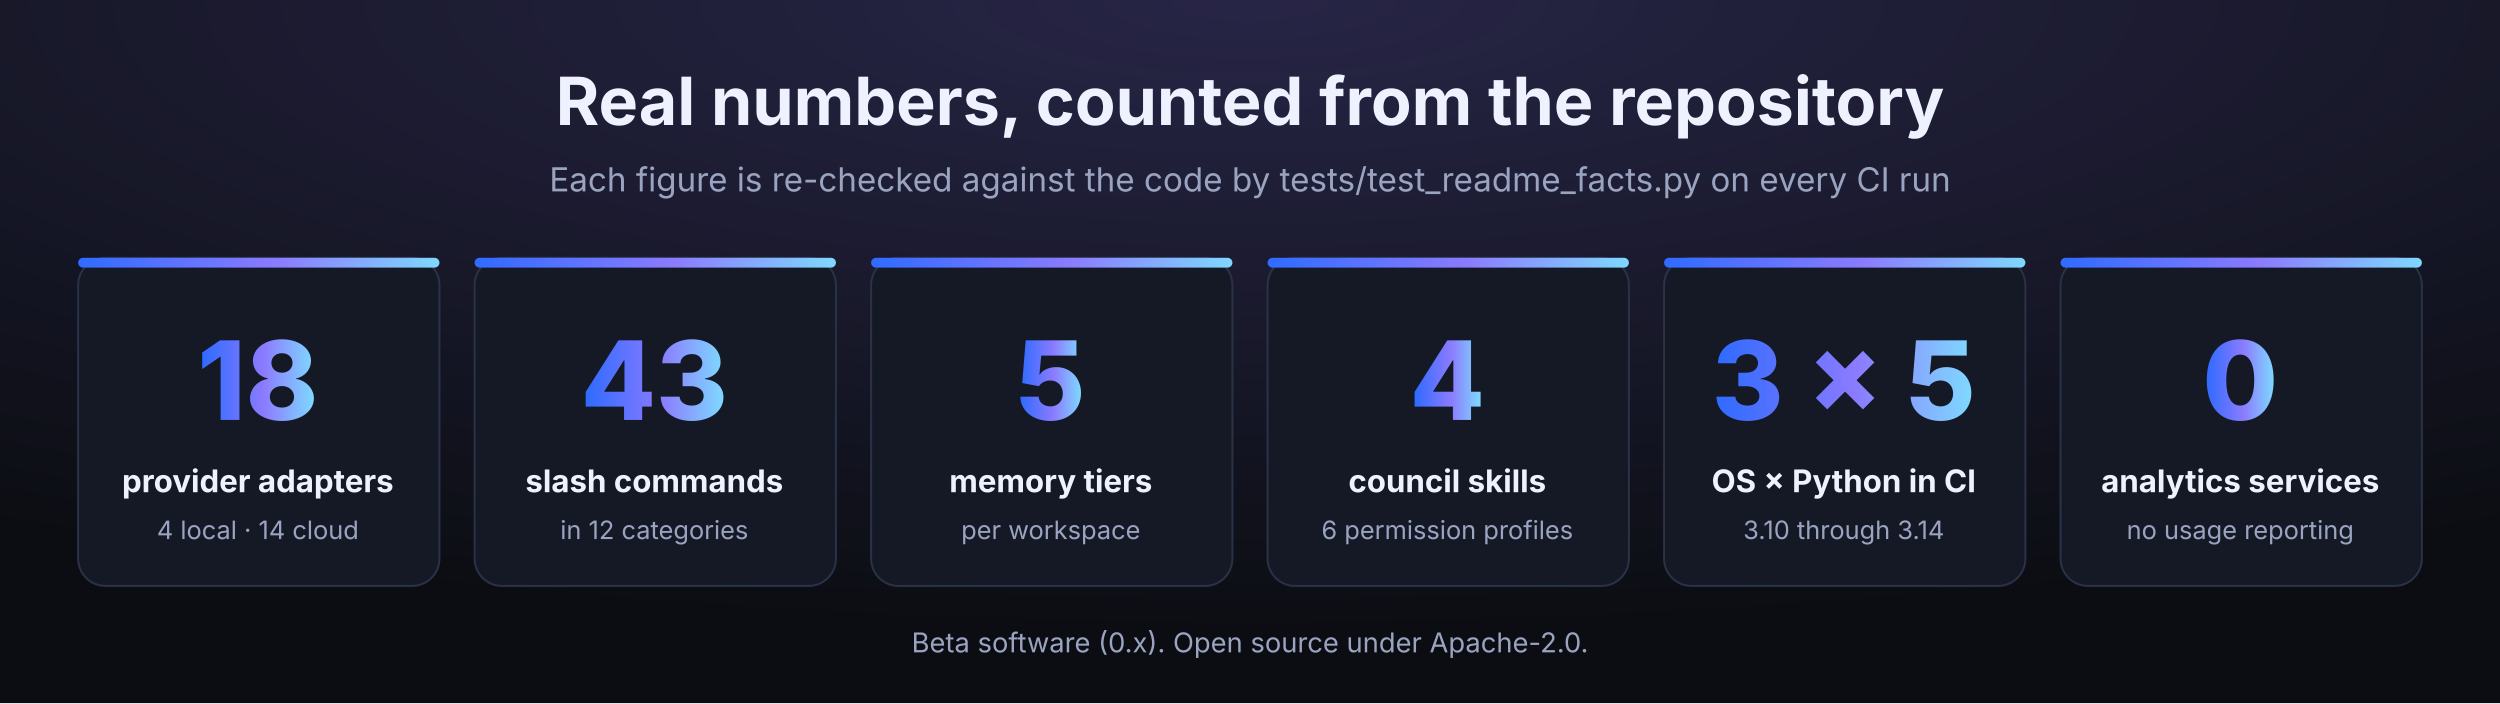
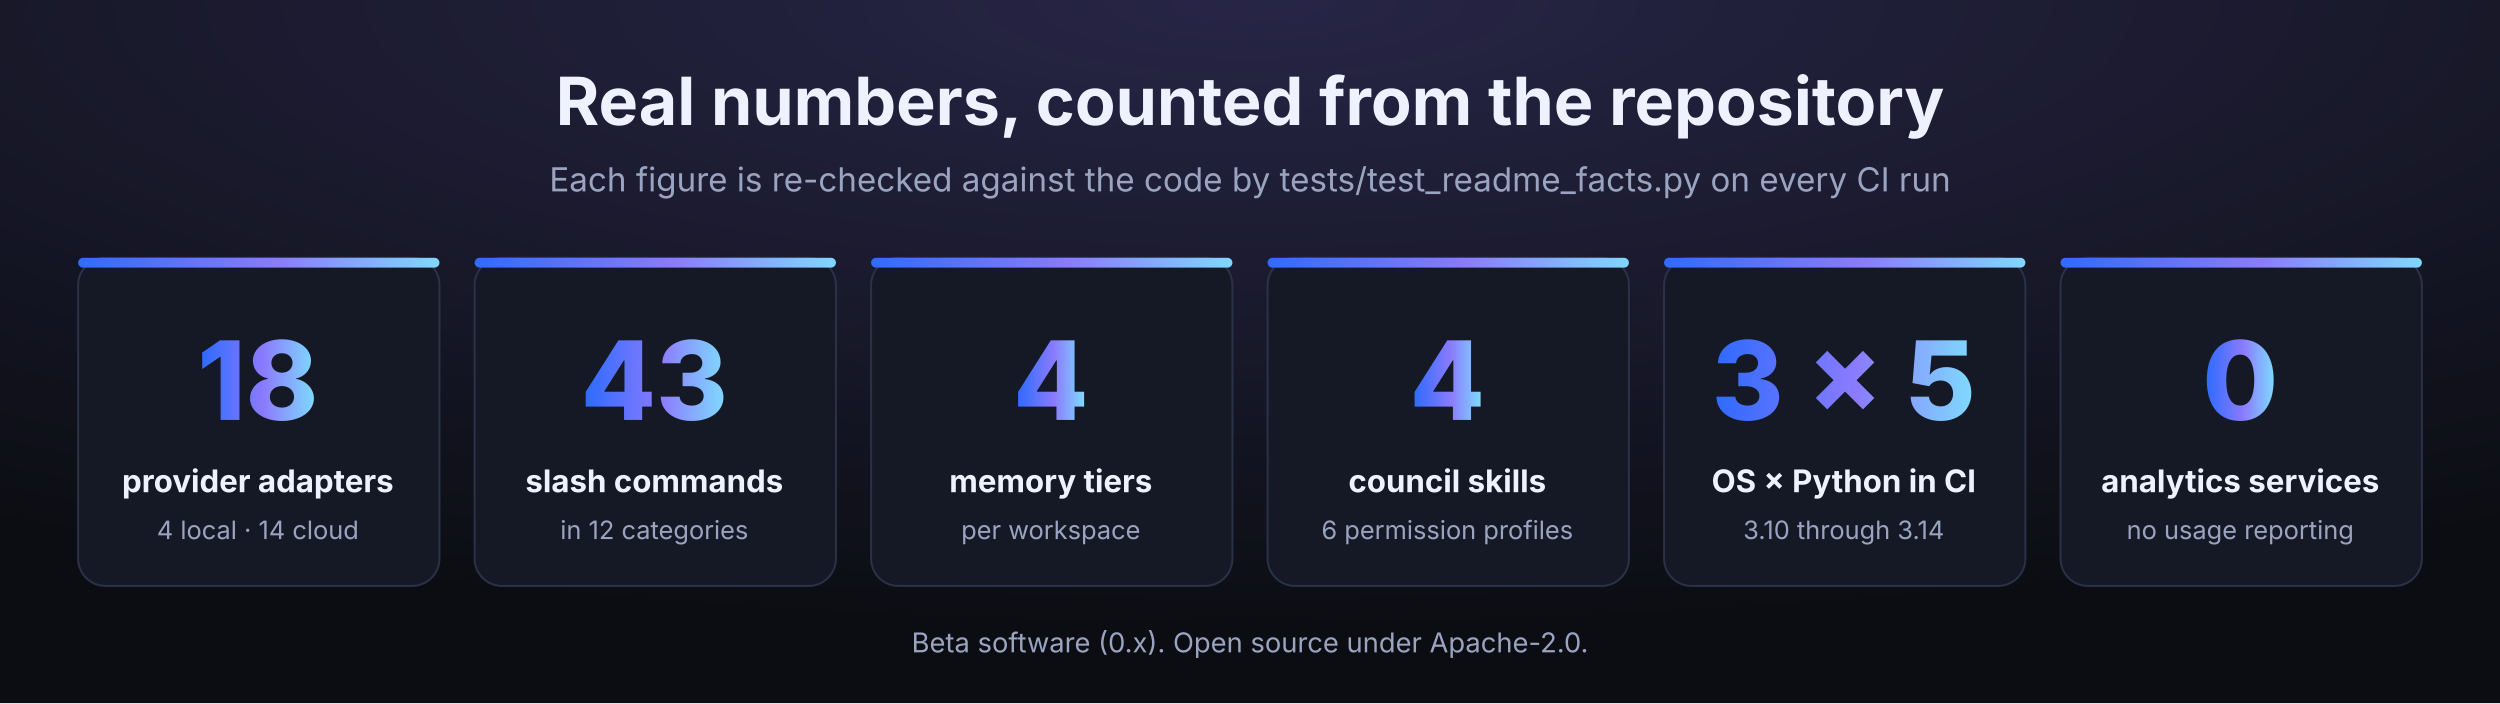
<svg xmlns="http://www.w3.org/2000/svg" viewBox="0 0 1280 360" role="img" aria-labelledby="t d">
  <defs>
    <linearGradient id="g" x1="0" y1="0" x2="1" y2="0">
      <stop offset="0" stop-color="#2f6bff" />
      <stop offset="0.55" stop-color="#8b7bff" />
      <stop offset="1" stop-color="#7fd8ff" />
    </linearGradient>
    <linearGradient id="gv" x1="0" y1="0" x2="0" y2="1">
      <stop offset="0" stop-color="#7fd8ff" />
      <stop offset="1" stop-color="#2f6bff" />
    </linearGradient>
    <radialGradient id="glow" cx="0.5" cy="0" r="0.9">
      <stop offset="0" stop-color="#8b7bff" stop-opacity="0.22" />
      <stop offset="1" stop-color="#8b7bff" stop-opacity="0" />
    </radialGradient>
  </defs>
  <rect width="1280" height="360" fill="#0b0d12" />
  <rect width="1280" height="360" fill="url(#glow)" />
  <text x="640" y="64" font-family="Inter, 'Segoe UI', system-ui, -apple-system, Helvetica, Arial, sans-serif" font-size="34" font-weight="700" fill="#eef2ff" text-anchor="middle">Real numbers, counted from the repository</text>
  <text x="640" y="98" font-family="Inter, 'Segoe UI', system-ui, -apple-system, Helvetica, Arial, sans-serif" font-size="17" font-weight="400" fill="#9aa4c0" text-anchor="middle">Each figure is re-checked against the code by tests/test_readme_facts.py on every CI run</text>
  <g data-fact="providers" data-value="18">
    <rect x="40" y="132" width="185" height="168" rx="14" fill="#151926" stroke="#2a3248" stroke-width="1" />
    <rect x="40" y="132" width="185" height="5" rx="2.5" fill="url(#g)" />
    <text x="132" y="215" font-family="Inter, 'Segoe UI', system-ui, -apple-system, Helvetica, Arial, sans-serif" font-size="56" font-weight="800" fill="url(#g)" text-anchor="middle">18</text>
    <text x="132" y="252" font-family="Inter, 'Segoe UI', system-ui, -apple-system, Helvetica, Arial, sans-serif" font-size="16" font-weight="700" fill="#eef2ff" text-anchor="middle">provider adapters</text>
    <text x="132" y="276" font-family="Inter, 'Segoe UI', system-ui, -apple-system, Helvetica, Arial, sans-serif" font-size="13" font-weight="400" fill="#9aa4c0" text-anchor="middle">4 local  ·  14 cloud</text>
  </g>
  <g data-fact="slash_commands" data-value="43">
    <rect x="243" y="132" width="185" height="168" rx="14" fill="#151926" stroke="#2a3248" stroke-width="1" />
    <rect x="243" y="132" width="185" height="5" rx="2.5" fill="url(#g)" />
    <text x="335" y="215" font-family="Inter, 'Segoe UI', system-ui, -apple-system, Helvetica, Arial, sans-serif" font-size="56" font-weight="800" fill="url(#g)" text-anchor="middle">43</text>
    <text x="335" y="252" font-family="Inter, 'Segoe UI', system-ui, -apple-system, Helvetica, Arial, sans-serif" font-size="16" font-weight="700" fill="#eef2ff" text-anchor="middle">slash commands</text>
    <text x="335" y="276" font-family="Inter, 'Segoe UI', system-ui, -apple-system, Helvetica, Arial, sans-serif" font-size="13" font-weight="400" fill="#9aa4c0" text-anchor="middle">in 12 categories</text>
  </g>
-   <g data-fact="memory_tiers" data-value="5">
+   <g data-fact="memory_tiers" data-value="4">
    <rect x="446" y="132" width="185" height="168" rx="14" fill="#151926" stroke="#2a3248" stroke-width="1" />
    <rect x="446" y="132" width="185" height="5" rx="2.5" fill="url(#g)" />
-     <text x="538" y="215" font-family="Inter, 'Segoe UI', system-ui, -apple-system, Helvetica, Arial, sans-serif" font-size="56" font-weight="800" fill="url(#g)" text-anchor="middle">5</text>
+     <text x="538" y="215" font-family="Inter, 'Segoe UI', system-ui, -apple-system, Helvetica, Arial, sans-serif" font-size="56" font-weight="800" fill="url(#g)" text-anchor="middle">4</text>
    <text x="538" y="252" font-family="Inter, 'Segoe UI', system-ui, -apple-system, Helvetica, Arial, sans-serif" font-size="16" font-weight="700" fill="#eef2ff" text-anchor="middle">memory tiers</text>
    <text x="538" y="276" font-family="Inter, 'Segoe UI', system-ui, -apple-system, Helvetica, Arial, sans-serif" font-size="13" font-weight="400" fill="#9aa4c0" text-anchor="middle">per workspace</text>
  </g>
  <g data-fact="council_skills" data-value="4">
    <rect x="649" y="132" width="185" height="168" rx="14" fill="#151926" stroke="#2a3248" stroke-width="1" />
    <rect x="649" y="132" width="185" height="5" rx="2.5" fill="url(#g)" />
    <text x="741" y="215" font-family="Inter, 'Segoe UI', system-ui, -apple-system, Helvetica, Arial, sans-serif" font-size="56" font-weight="800" fill="url(#g)" text-anchor="middle">4</text>
    <text x="741" y="252" font-family="Inter, 'Segoe UI', system-ui, -apple-system, Helvetica, Arial, sans-serif" font-size="16" font-weight="700" fill="#eef2ff" text-anchor="middle">council skills</text>
    <text x="741" y="276" font-family="Inter, 'Segoe UI', system-ui, -apple-system, Helvetica, Arial, sans-serif" font-size="13" font-weight="400" fill="#9aa4c0" text-anchor="middle">6 permission profiles</text>
  </g>
  <g data-fact="ci_matrix" data-value="3 × 5">
    <rect x="852" y="132" width="185" height="168" rx="14" fill="#151926" stroke="#2a3248" stroke-width="1" />
    <rect x="852" y="132" width="185" height="5" rx="2.5" fill="url(#g)" />
    <text x="944" y="215" font-family="Inter, 'Segoe UI', system-ui, -apple-system, Helvetica, Arial, sans-serif" font-size="56" font-weight="800" fill="url(#g)" text-anchor="middle">3 × 5</text>
    <text x="944" y="252" font-family="Inter, 'Segoe UI', system-ui, -apple-system, Helvetica, Arial, sans-serif" font-size="16" font-weight="700" fill="#eef2ff" text-anchor="middle">OS × Python in CI</text>
    <text x="944" y="276" font-family="Inter, 'Segoe UI', system-ui, -apple-system, Helvetica, Arial, sans-serif" font-size="13" font-weight="400" fill="#9aa4c0" text-anchor="middle">3.10 through 3.14</text>
  </g>
  <g data-fact="analytics" data-value="0">
    <rect x="1055" y="132" width="185" height="168" rx="14" fill="#151926" stroke="#2a3248" stroke-width="1" />
    <rect x="1055" y="132" width="185" height="5" rx="2.5" fill="url(#g)" />
    <text x="1147" y="215" font-family="Inter, 'Segoe UI', system-ui, -apple-system, Helvetica, Arial, sans-serif" font-size="56" font-weight="800" fill="url(#g)" text-anchor="middle">0</text>
    <text x="1147" y="252" font-family="Inter, 'Segoe UI', system-ui, -apple-system, Helvetica, Arial, sans-serif" font-size="16" font-weight="700" fill="#eef2ff" text-anchor="middle">analytics services</text>
    <text x="1147" y="276" font-family="Inter, 'Segoe UI', system-ui, -apple-system, Helvetica, Arial, sans-serif" font-size="13" font-weight="400" fill="#9aa4c0" text-anchor="middle">no usage reporting</text>
  </g>
  <text x="640" y="334" font-family="Inter, 'Segoe UI', system-ui, -apple-system, Helvetica, Arial, sans-serif" font-size="14" font-weight="400" fill="#9aa4c0" text-anchor="middle">Beta software (0.x). Open source under Apache-2.0.</text>
</svg>
